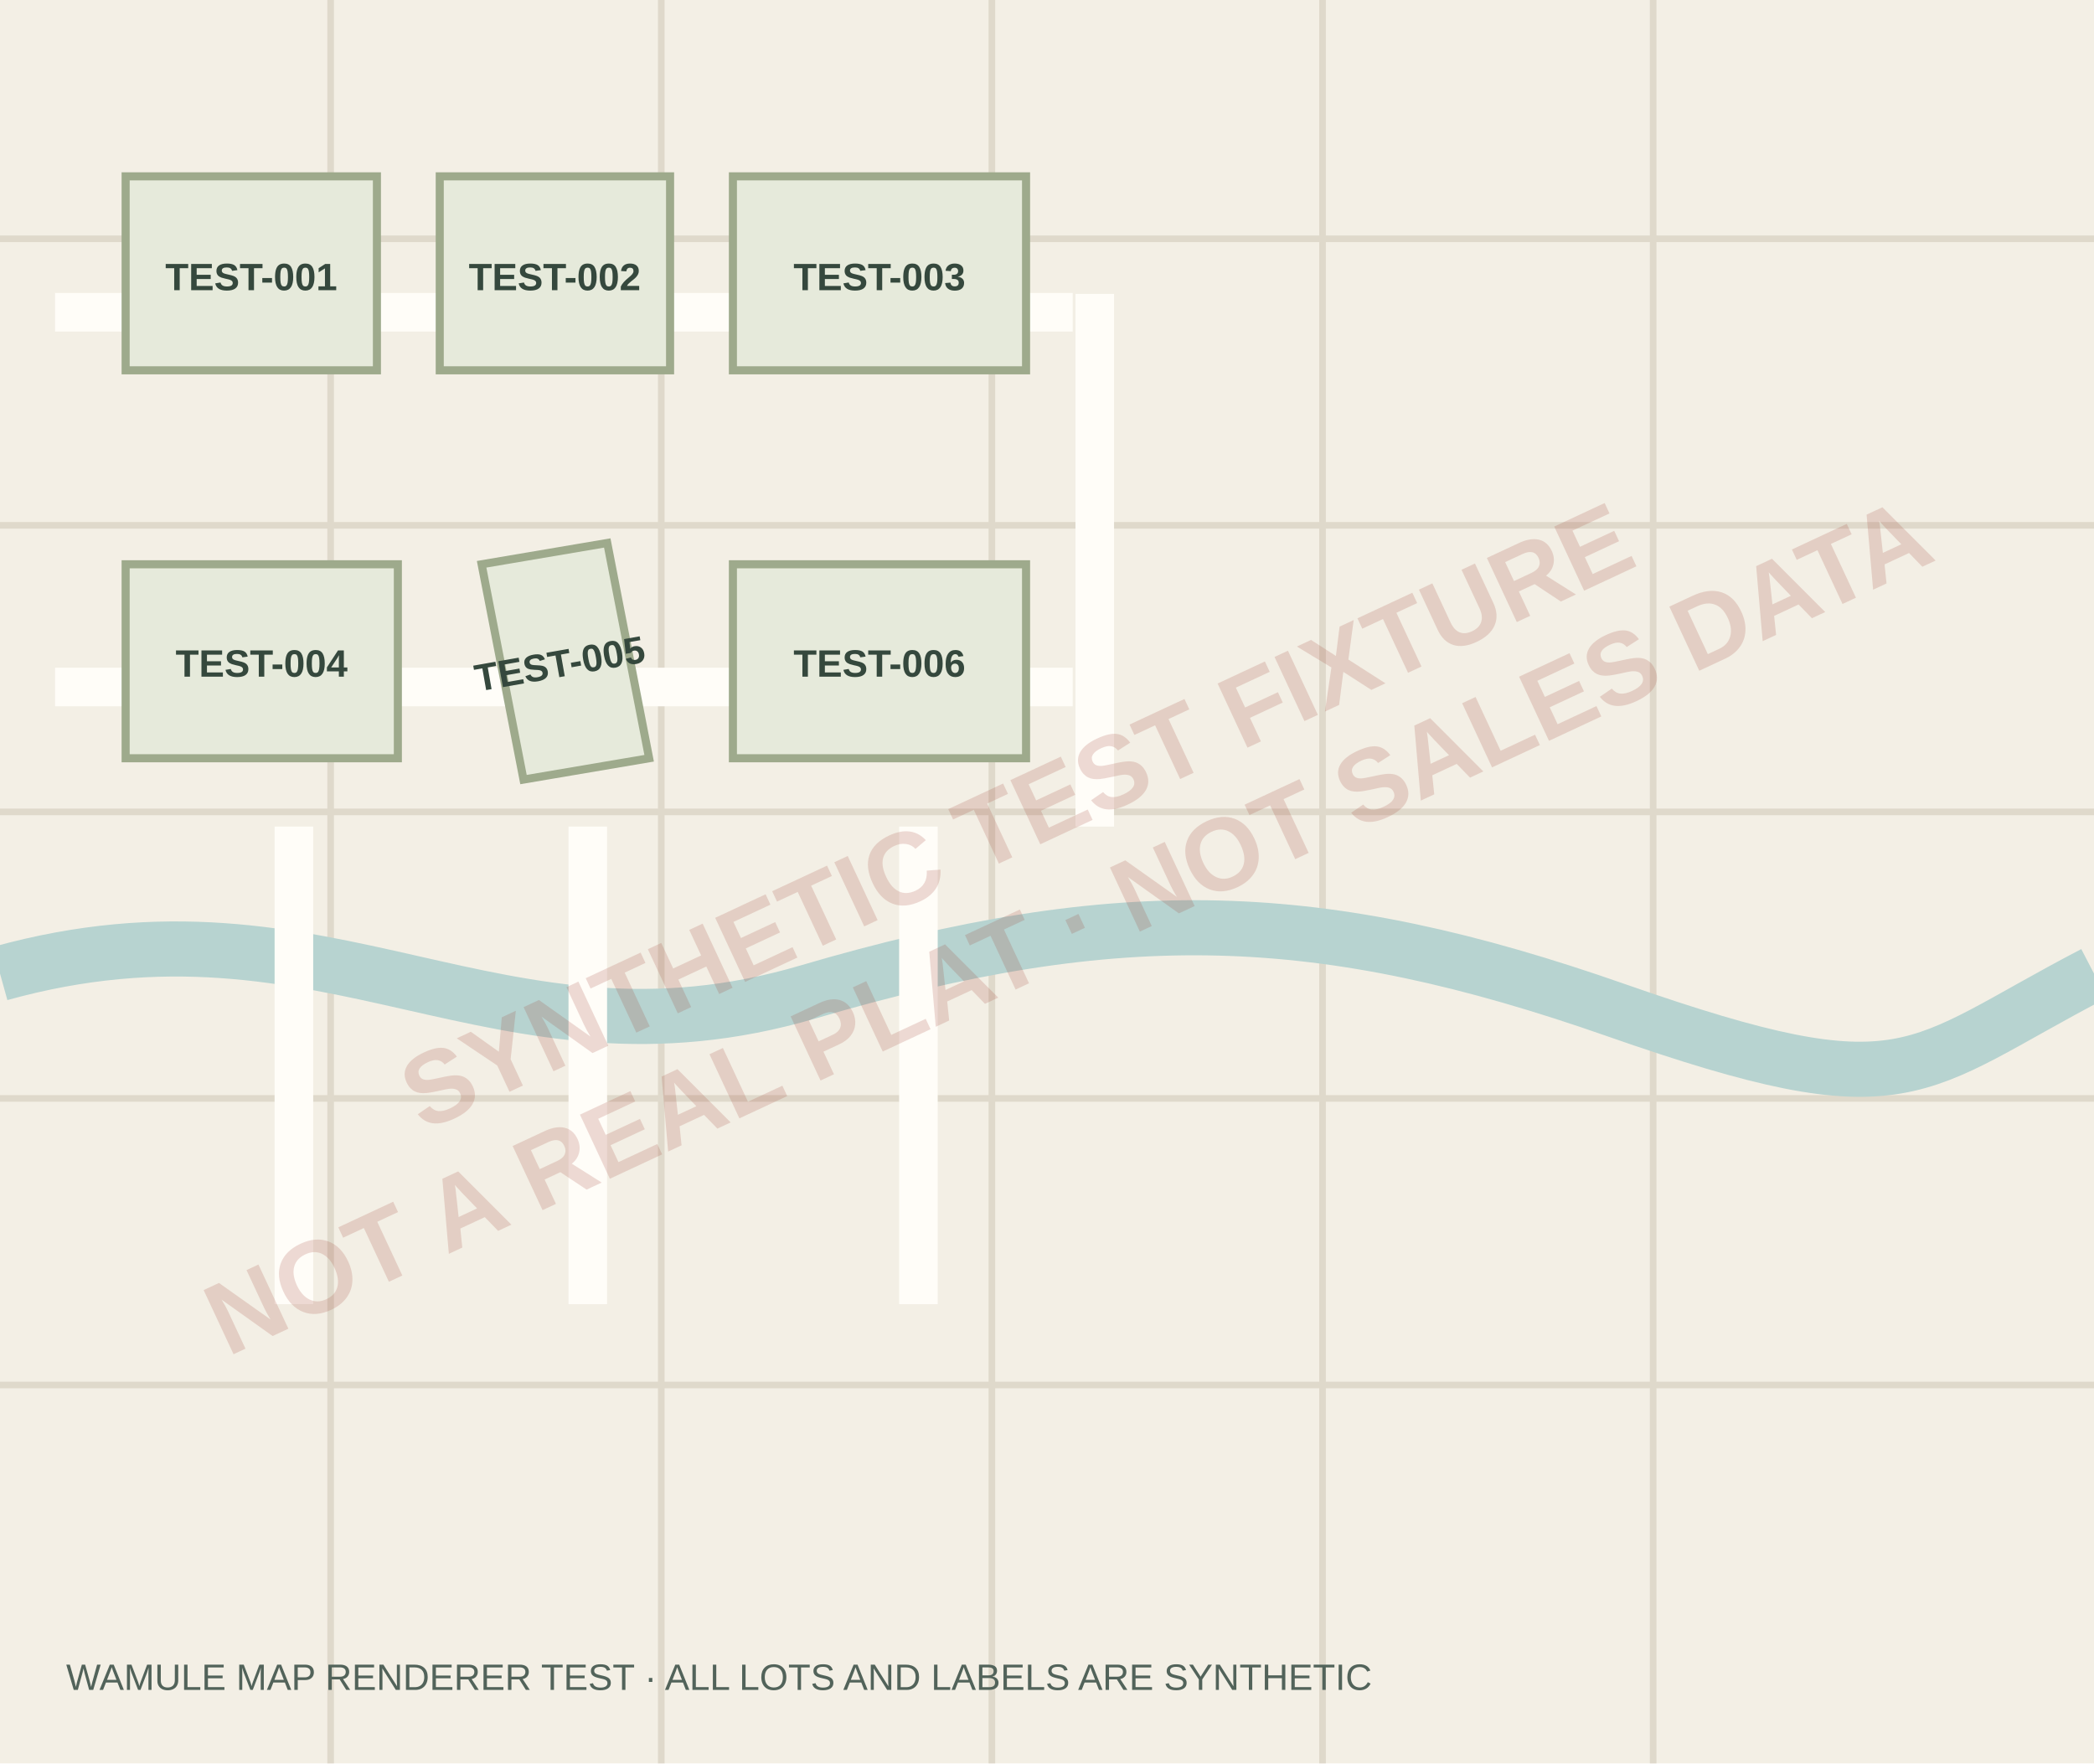
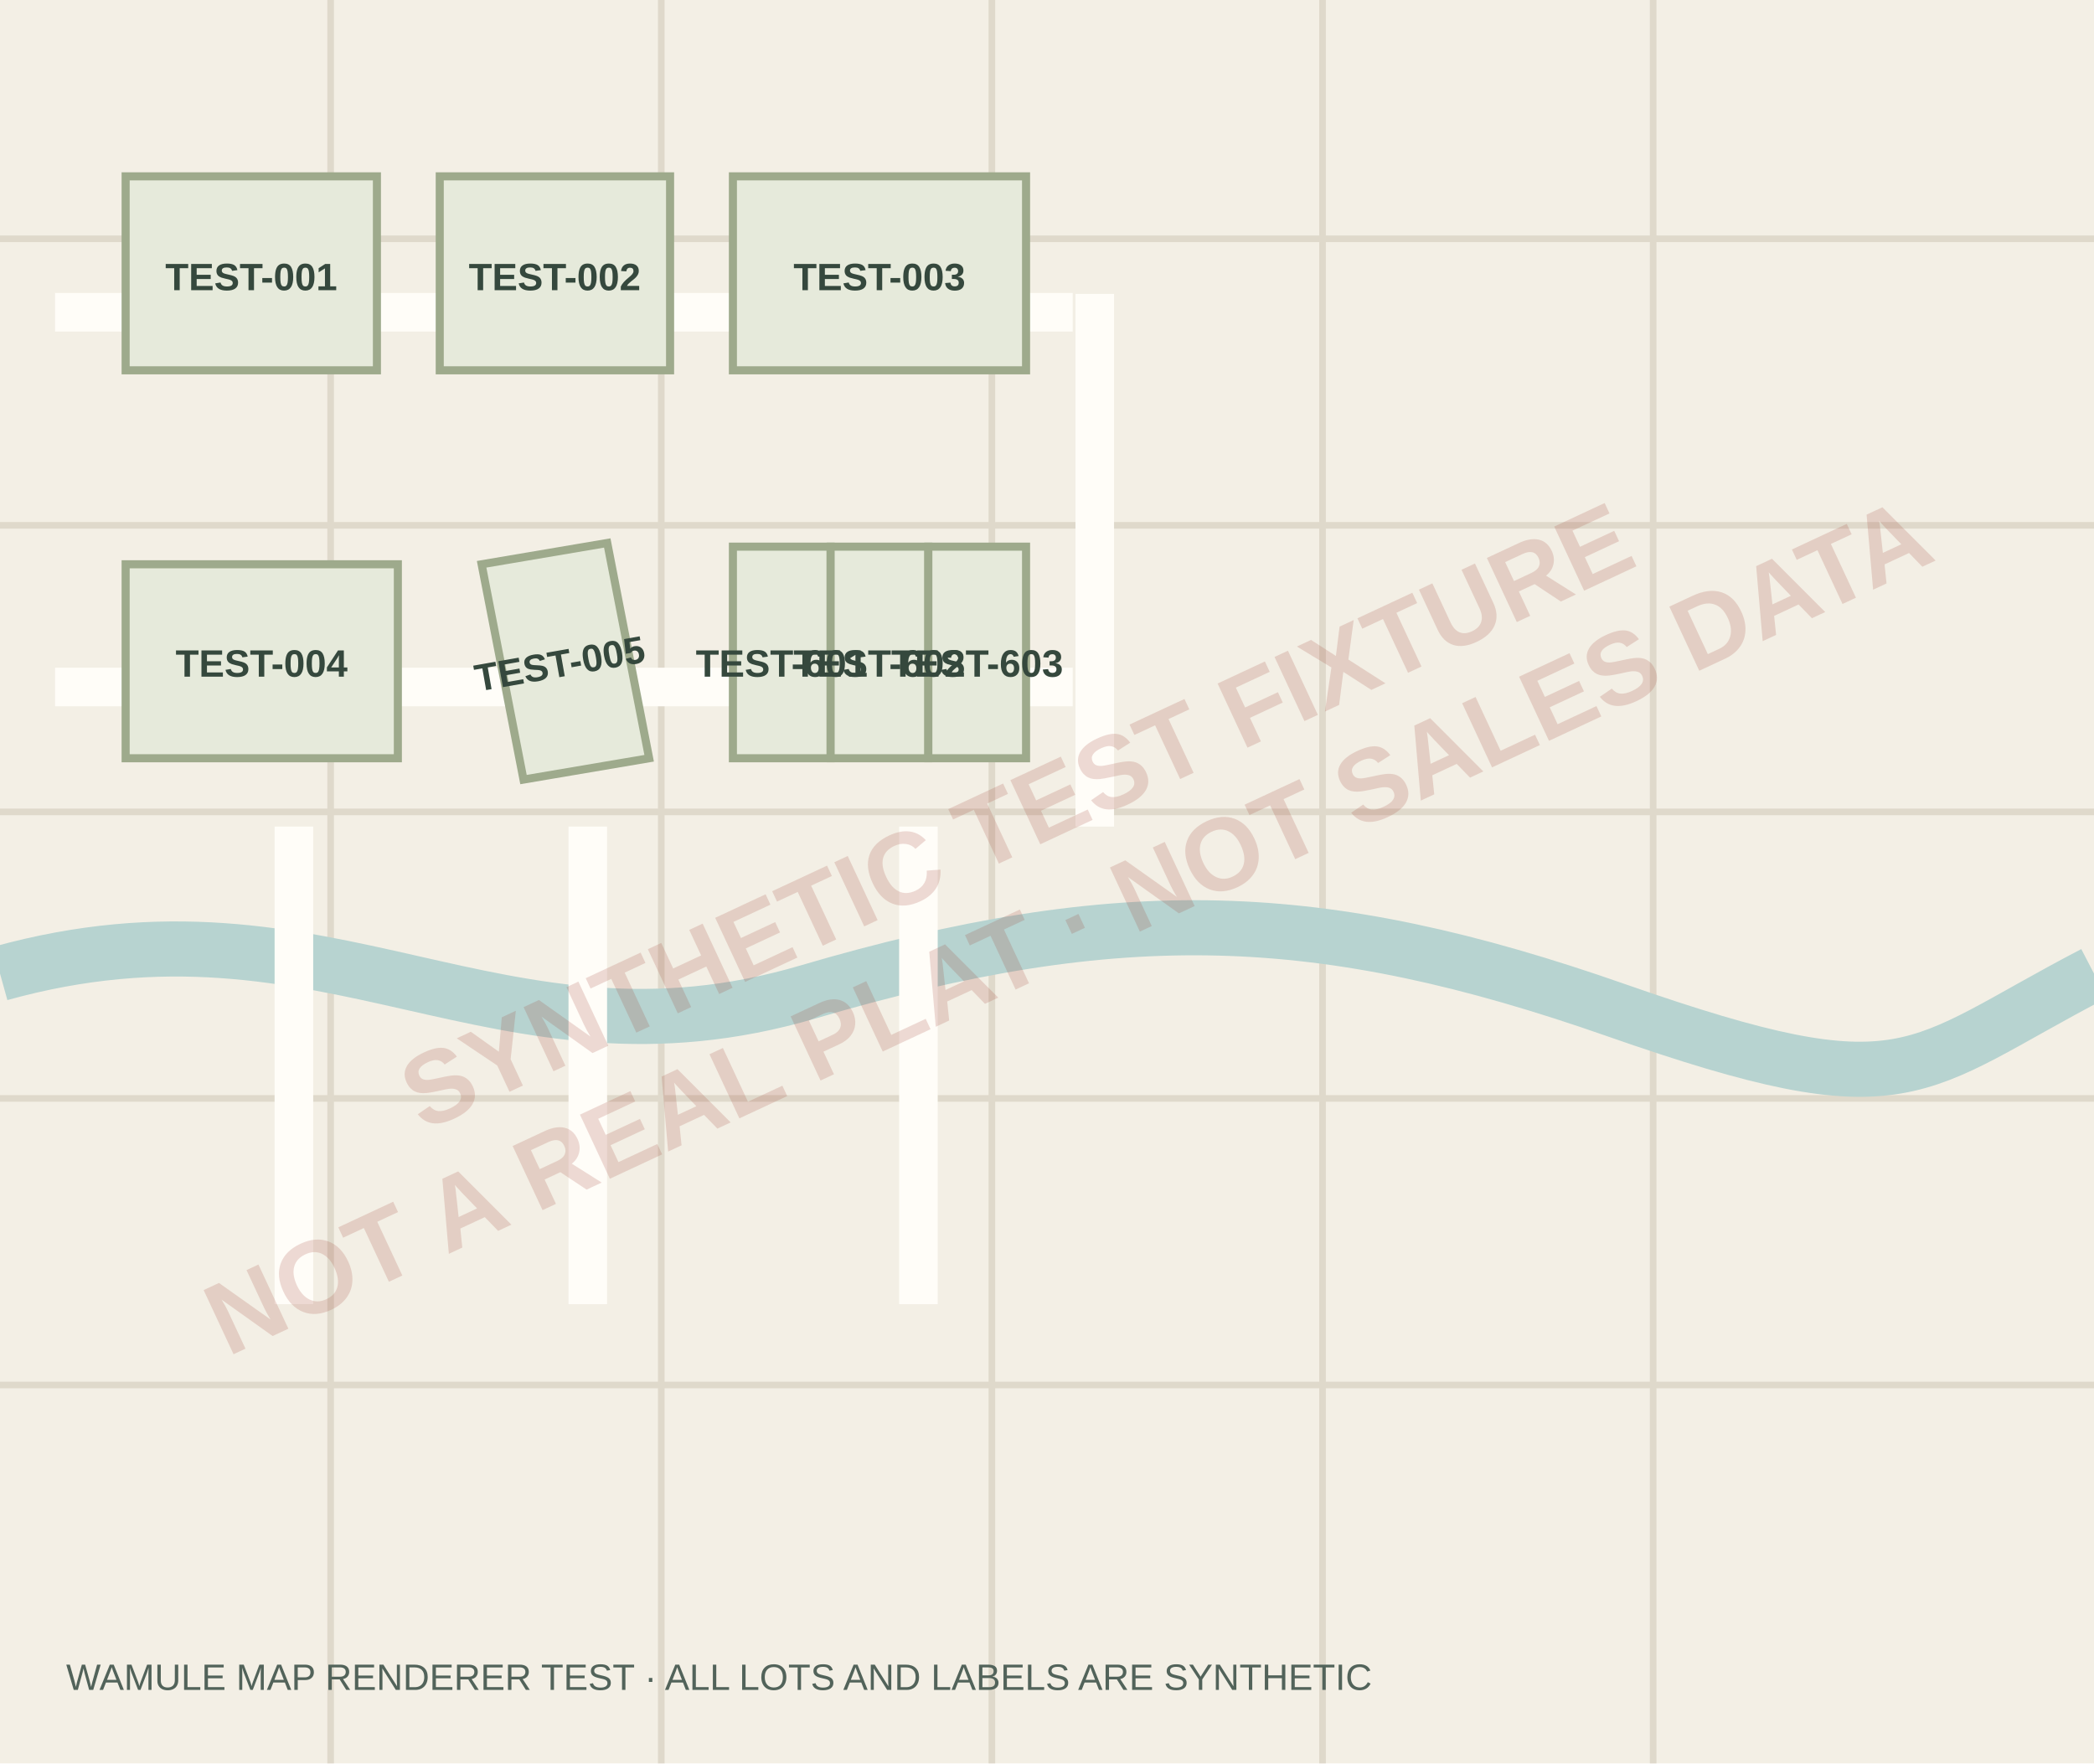
<svg xmlns="http://www.w3.org/2000/svg" width="5700" height="4800" viewBox="0 0 5700 4800">
  <rect width="5700" height="4800" fill="#f3efe5" />
  <path d="M0 650H5700M0 1430H5700M0 2210H5700M0 2990H5700M0 3770H5700M900 0V4800M1800 0V4800M2700 0V4800M3600 0V4800M4500 0V4800" stroke="#dfd9cb" stroke-width="18" />
  <path d="M0 2650C900 2400 1350 2950 2200 2700S3600 2470 4400 2750S5200 2910 5700 2650" fill="none" stroke="#b7d3d0" stroke-width="150" />
  <path d="M150 850H2920M150 1870H2920M2980 800V2250M800 2250V3550M1600 2250V3550M2500 2250V3550" stroke="#fffdf8" stroke-width="105" />
  <g fill="#e6eadb" stroke="#9eaa8c" stroke-width="22">
    <path d="M342 480 1026 480 1026 1008 342 1008Z" />
    <path d="M1197 480 1824 480 1824 1008 1197 1008Z" />
    <path d="M1995 480 2793 480 2793 1008 1995 1008Z" />
    <path d="M342 1536 1083 1536 1083 2064 342 2064Z" />
    <path d="M1311 1536 1653 1478 1767 2064 1425 2122Z" />
-     <path d="M1995 1536 2793 1536 2793 2064 1995 2064Z" />
+   </g>
+   <g fill="#e6eadb" stroke="#9eaa8c" stroke-width="22">
+     <path d="M1995 1488H2261V2064H1995Z" />
+     <path d="M2261 1488H2527V2064H2261Z" />
+     <path d="M2527 1488H2793V2064H2527Z" />
  </g>
  <g fill="#35483d" font-family="Arial,sans-serif" font-weight="700" font-size="104" text-anchor="middle">
    <text x="684" y="790">TEST-001</text>
    <text x="1510" y="790">TEST-002</text>
    <text x="2394" y="790">TEST-003</text>
    <text x="712" y="1842">TEST-004</text>
    <text x="1530" y="1842" transform="rotate(-10 1530 1842)">TEST-005</text>
-     <text x="2394" y="1842">TEST-006</text>
+     <text x="2128" y="1842">TEST-601</text>
+     <text x="2394" y="1842">TEST-602</text>
+     <text x="2660" y="1842">TEST-603</text>
  </g>
  <g transform="rotate(-25 2850 2400)" fill="#9d392d" font-family="Arial,sans-serif" font-weight="800" font-size="280" opacity=".18" text-anchor="middle">
    <text x="2850" y="2300">SYNTHETIC TEST FIXTURE</text>
    <text x="2850" y="2630">NOT A REAL PLAT · NOT SALES DATA</text>
  </g>
  <text x="180" y="4600" fill="#52635a" font-family="Arial,sans-serif" font-size="100">WAMULE MAP RENDERER TEST · ALL LOTS AND LABELS ARE SYNTHETIC</text>
</svg>
